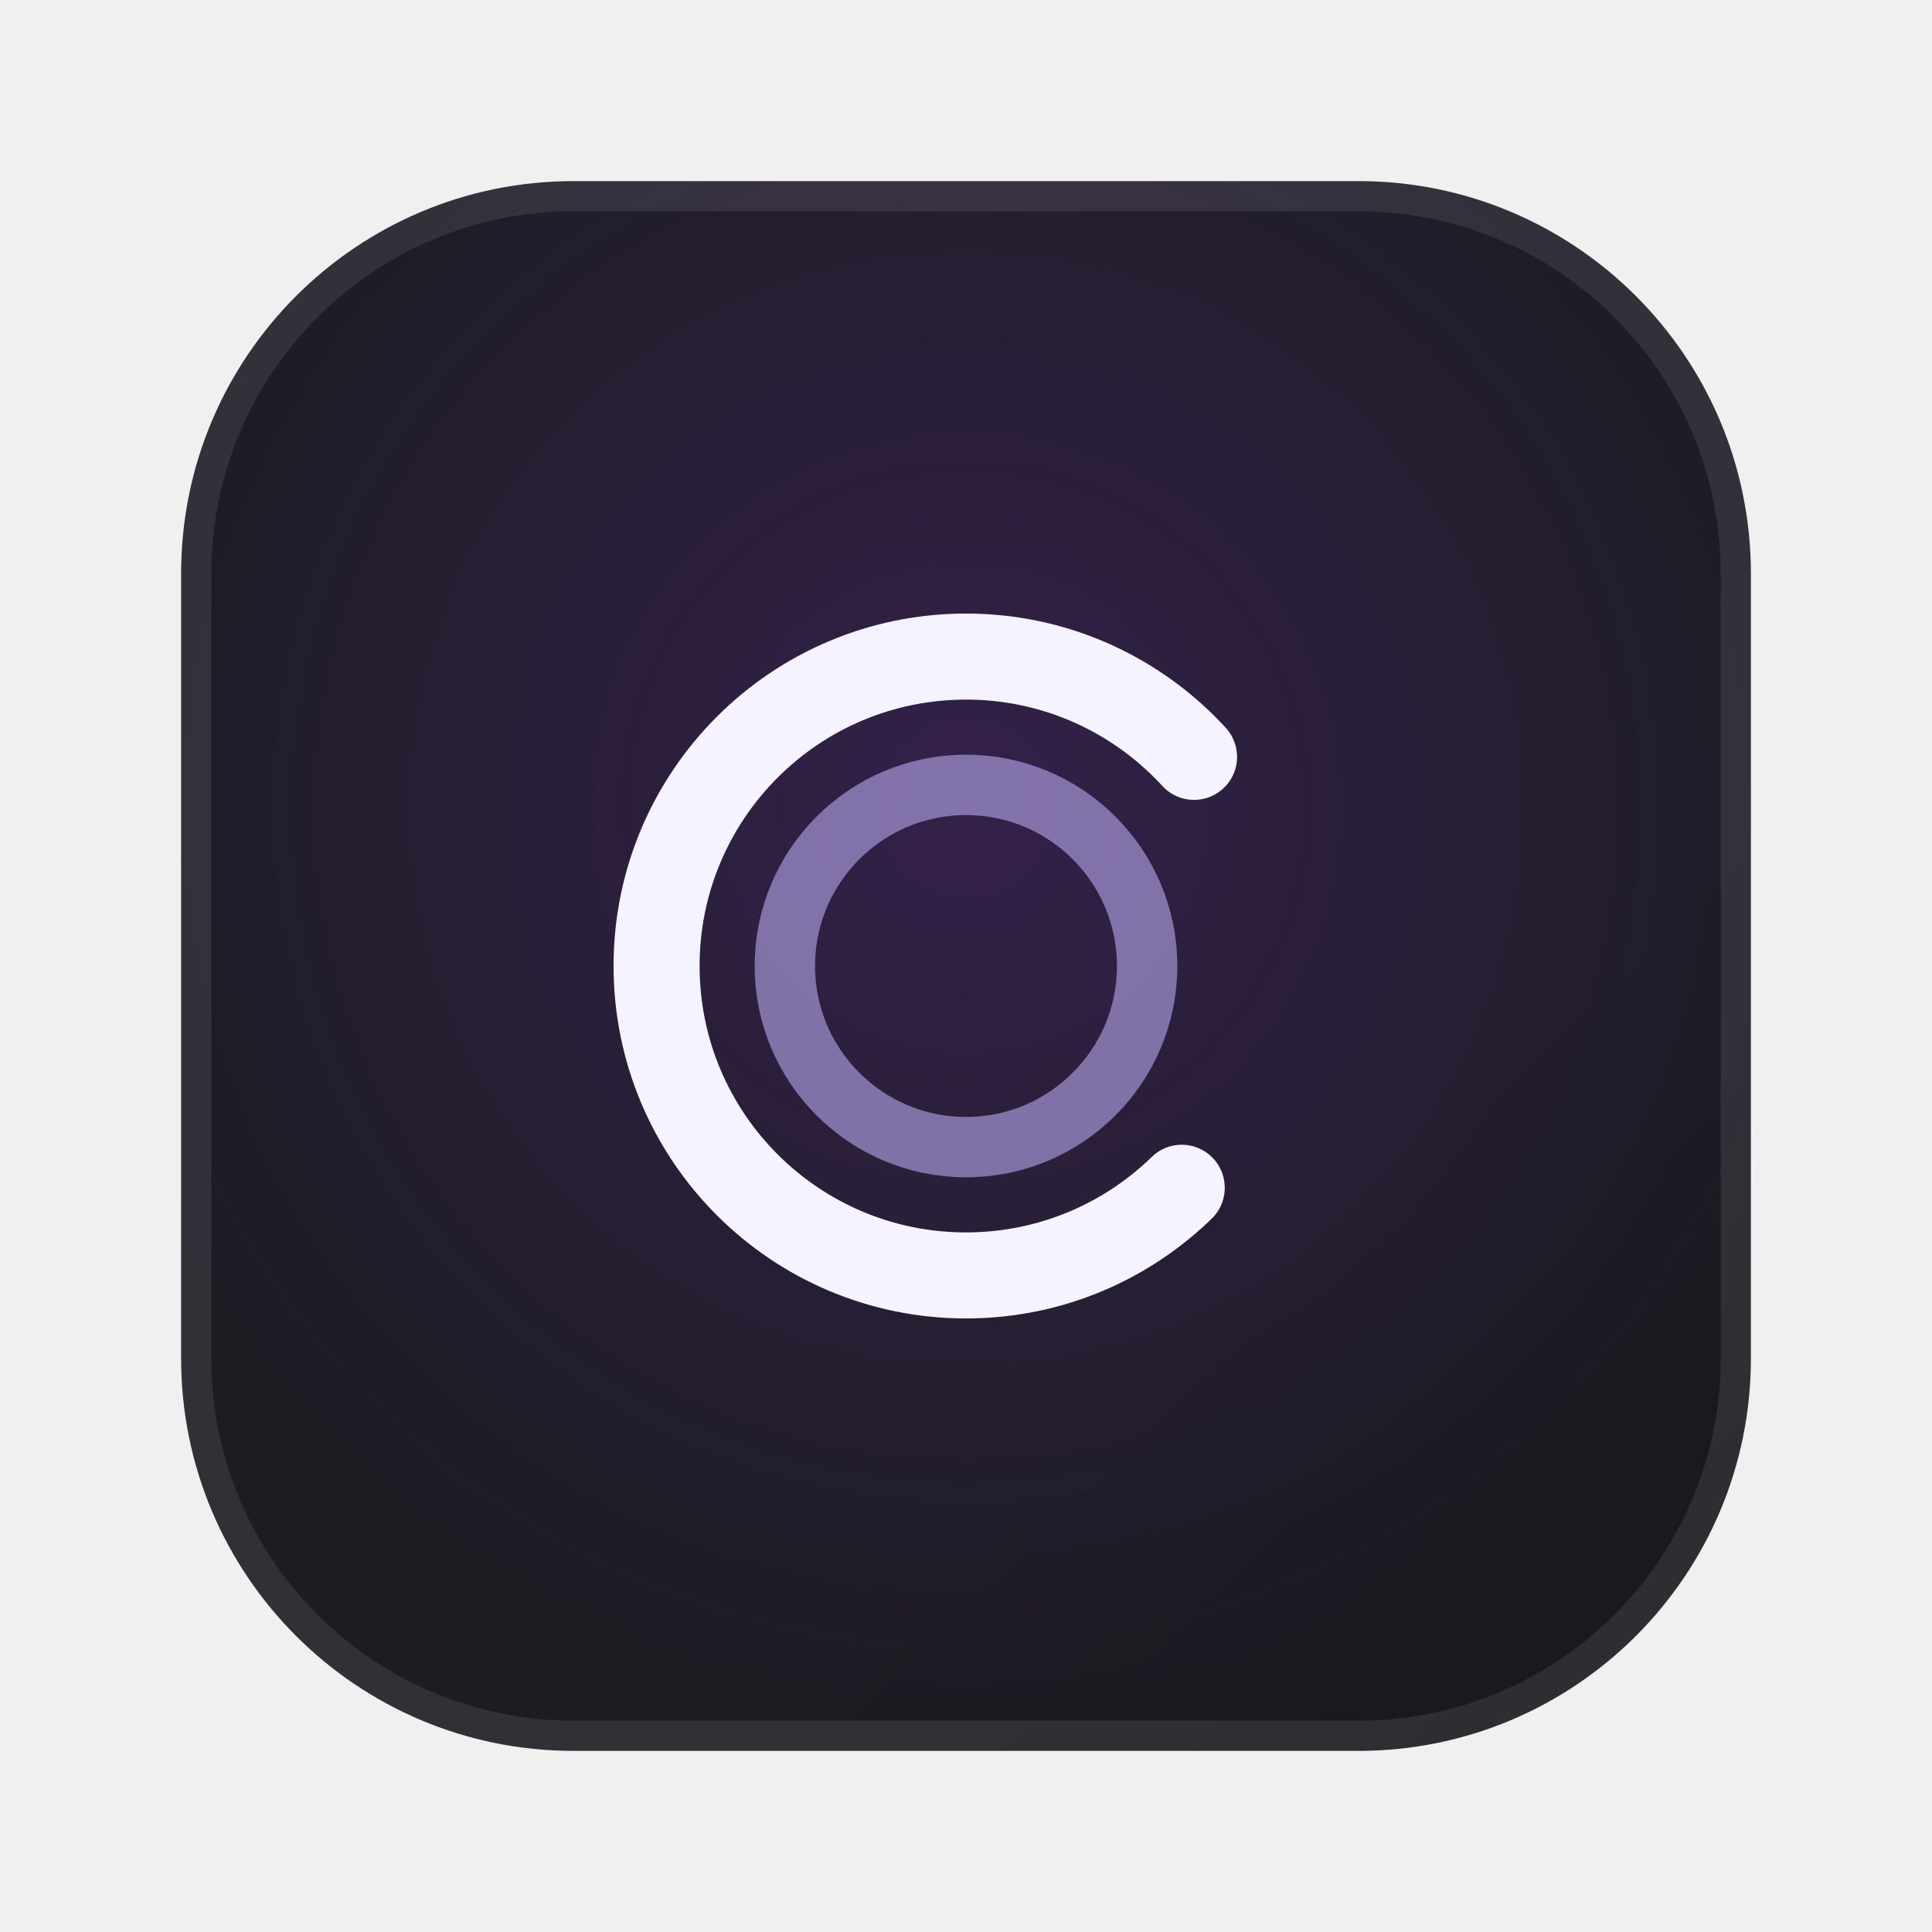
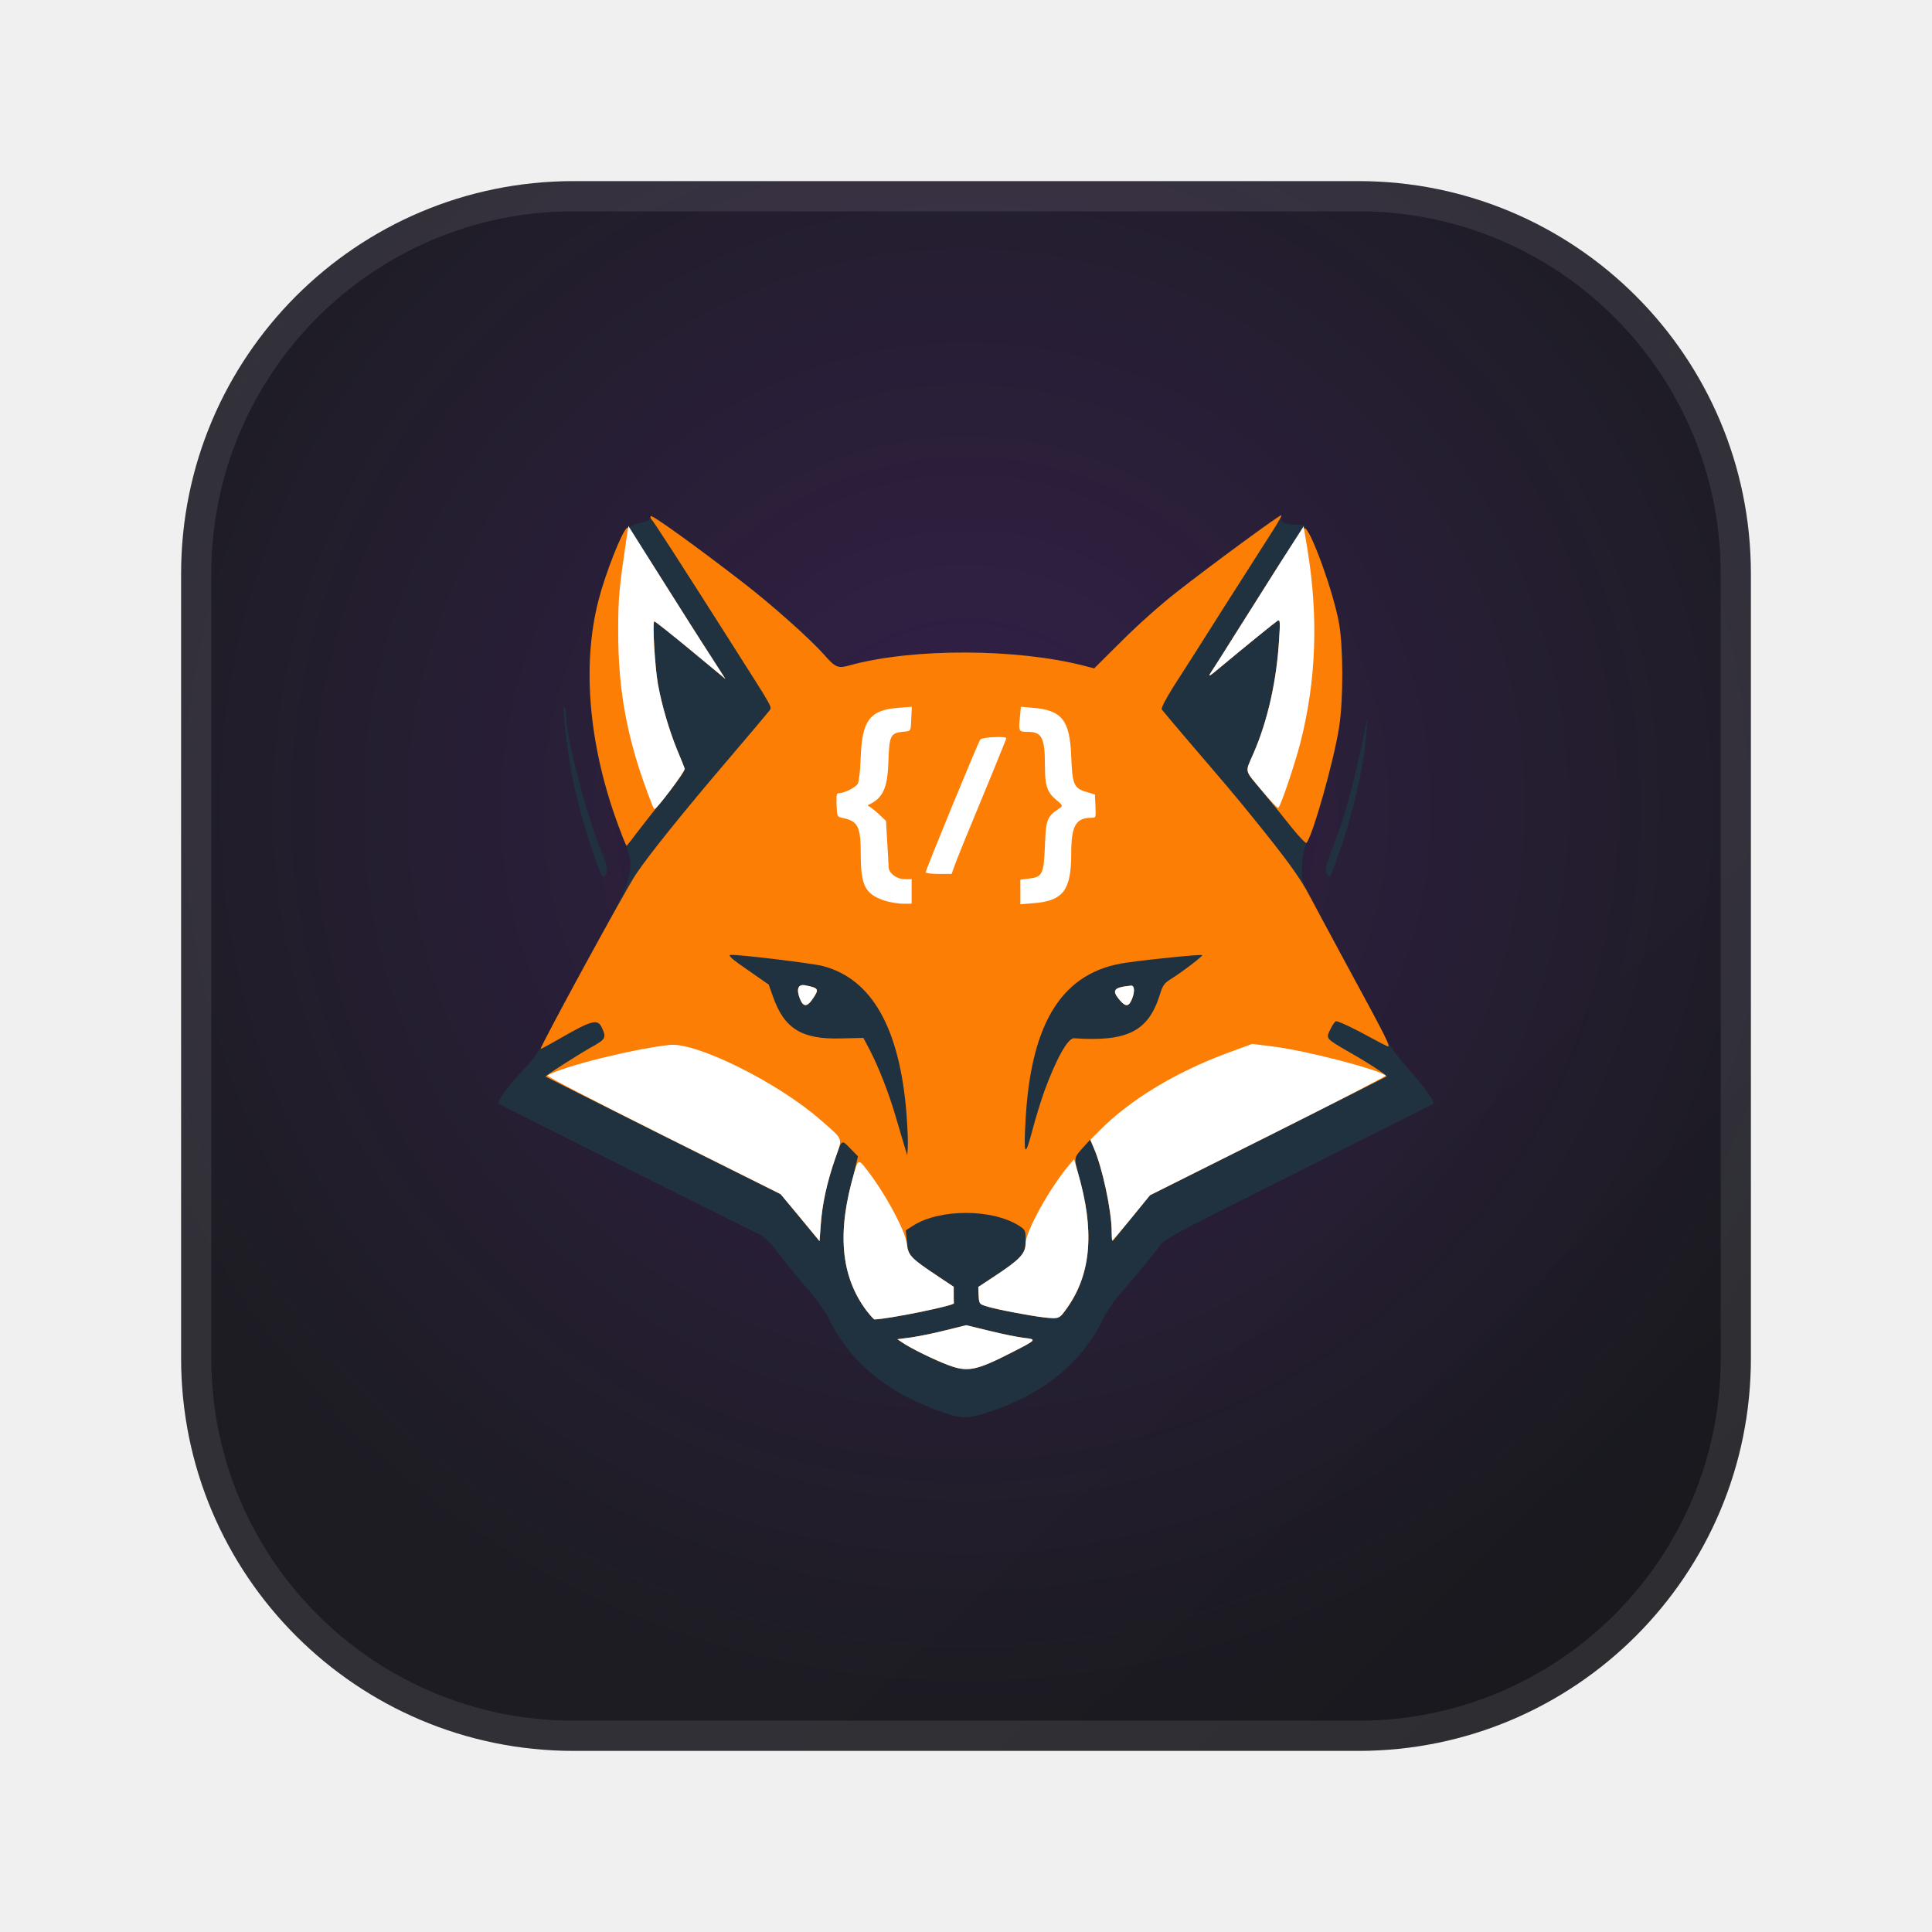
<svg xmlns="http://www.w3.org/2000/svg" viewBox="0 0 64 64" role="img" aria-label="FoxxyCode">
  <defs>
-     <linearGradient id="cmf-plate" x1="10" y1="8" x2="54" y2="54" gradientUnits="userSpaceOnUse">
+     <linearGradient id="fx-plate" x1="10" y1="8" x2="54" y2="54" gradientUnits="userSpaceOnUse">
      <stop offset="0" stop-color="#1c1c22" />
      <stop offset="1" stop-color="#101014" />
    </linearGradient>
-     <linearGradient id="cmf-stroke" x1="10" y1="10" x2="46" y2="46" gradientUnits="userSpaceOnUse">
-       <stop offset="0" stop-color="#f5f3ff" />
-       <stop offset="0.5" stop-color="#ddd6fe" />
-       <stop offset="1" stop-color="#a78bfa" />
-     </linearGradient>
-     <linearGradient id="cmf-stroke-inner" x1="14" y1="14" x2="42" y2="42" gradientUnits="userSpaceOnUse">
-       <stop offset="0" stop-color="#c4b5fd" stop-opacity="0.55" />
-       <stop offset="1" stop-color="#9333ea" stop-opacity="0.35" />
-     </linearGradient>
-     <radialGradient id="cmf-plate-glow" cx="50%" cy="40%" r="58%">
+     <radialGradient id="fx-plate-glow" cx="50%" cy="40%" r="58%">
      <stop offset="0" stop-color="#9333ea" stop-opacity="0.2" />
      <stop offset="1" stop-color="#9333ea" stop-opacity="0" />
    </radialGradient>
  </defs>
  <g transform="translate(32 32)">
-     <rect x="-26" y="-26" width="52" height="52" rx="13" fill="url(#cmf-plate)" />
-     <rect x="-26" y="-26" width="52" height="52" rx="13" fill="url(#cmf-plate-glow)" />
+     <rect x="-26" y="-26" width="52" height="52" rx="13" fill="url(#fx-plate)" />
+     <rect x="-26" y="-26" width="52" height="52" rx="13" fill="url(#fx-plate-glow)" />
    <rect x="-25.5" y="-25.5" width="51" height="51" rx="12.5" fill="none" stroke="rgba(255,255,255,0.09)" stroke-width="1" />
-     <g transform="rotate(90)">
-       <circle r="10.25" fill="none" stroke="url(#cmf-stroke)" stroke-width="2.85" stroke-linecap="round" stroke-dasharray="48.6 15.8" stroke-dashoffset="7.9" />
-       <circle r="6" fill="none" stroke="url(#cmf-stroke-inner)" stroke-width="2" />
+     <g transform="scale(0.0581) translate(-512 -524.5)">
+       <path fill="#20313f" fill-rule="evenodd" d="M500 779.4C468.4 768.9 446.8 751.5 434.2 726.5C431.7 721.5 427.1 714.9 422 709.1C417.5 704 410.3 695.1 405.9 689.4C399 680.5 397.2 678.8 392.2 676.5C381.7 671.6 246.5 603.8 245.6 603C244.4 601.8 250.3 593.6 259.4 583.9C266.3 576.6 268.7 573.1 275.9 559.4C280.4 550.7 291.9 529.4 301.3 512.2C323.1 472 323.8 469.3 316.5 451.5C294.6 398.2 291.5 342.7 307.9 298.3C315.8 276.8 317.9 273.7 326 272C330.6 271 332 270.3 332.2 268.7C332.5 267 335.8 269.1 352.9 281.8C393.9 312.1 417.6 331.8 430.9 346.8C437.7 354.5 438.9 355 446 353C481.8 343.2 541.2 343.4 579.6 353.4L585.1 354.8L600.8 339.2C617.4 322.7 632.7 310.1 668.5 283.8C694 265.1 692.1 266.3 691.7 269.1C691.5 271.7 693.9 272.7 700.7 272.9L705 273L709.6 282.6C728.5 322.1 731.8 364.7 719.5 413.5C715.8 427.8 710.7 443.8 706.2 454.5C704.4 459 703.7 462.4 703.6 468.5C703.5 477.7 700.3 470.9 729.4 524.5C738.7 541.5 748.2 559.4 750.5 564.1C753.5 569.9 757.4 575.5 762.9 581.6C772.7 592.4 779.5 601.9 778.4 603C777.9 603.5 743.3 620.9 701.5 641.8C627.3 678.9 625.4 679.9 622.1 684.5C618.5 689.5 605.3 705.5 598.2 713.5C595.8 716.2 592 722 589.8 726.5C577.1 751.8 555 769.4 523.2 779.4C513.1 782.6 509.6 782.6 500 779.4ZM301.1 464.8C290.1 433.1 285.4 411.8 282.6 380.6C282.4 377.6 282.5 376.3 283.1 377.1C283.6 377.9 284 379.7 284 381.1C284.1 394.6 295.1 437 304.1 459.1C307.4 467.1 307.9 469.1 307.1 471.3C305.4 475.6 304.5 474.6 301.1 464.8ZM718.2 472.8C716.3 470.9 716.8 468.1 720.5 458.5C728.1 439.2 733.2 420.8 739.9 387.5C740.8 382.9 740.9 383.2 740.4 390.5C739.3 408.4 733.1 436.1 725.1 458.9C719.3 475.2 719.8 474.4 718.2 472.8Z" />
+       <path fill="#fc7e05" fill-rule="evenodd" d="M502 752.1C494.2 749.2 480.5 742.5 475.7 739.2L472.9 737.3L481.2 736.2C485.8 735.5 494.6 733.7 500.8 732.1L512.1 729.3L525.3 732.5C532.6 734.3 541.4 736.1 544.9 736.5C552.6 737.4 552.5 737.5 538 744.9C517.8 755.2 513 756.2 502 752.1ZM455.1 720.8C441.7 702.7 438.7 679.6 446.2 650.5C447.3 646.1 448.7 640.4 449.3 637.7L450.4 633L446 628.5C440.9 623.3 441.3 622.9 436.9 635.8C432.6 648.3 429.9 661.1 429.2 672L428.5 681.4L417.5 668.1L406.6 654.8L339.5 621.3C302.7 602.9 272.4 587.7 272.3 587.6C271.8 587.2 290.4 575.3 298.2 570.9C306.7 566.2 307.1 565.4 304.3 559.5C301.9 554.5 298.7 555.3 279.5 566.4C274.1 569.5 269.6 571.9 269.5 571.8C268.8 571 317.6 481.5 323.6 472.5C330.5 462 350.9 436.6 377.3 405.7C389 392 399.1 380 399.9 378.9C401.4 376.7 402.5 378.6 380.5 344C348.8 294.1 333.5 270.4 332.7 269.9C332.2 269.5 331.9 268.7 332.2 268C332.6 266.8 359.1 285.9 385.3 306.2C401.1 318.4 422.9 337.8 430.9 346.8C437.7 354.5 438.9 355 446 353C481.8 343.2 541.2 343.4 579.6 353.4L585.1 354.8L600.8 339.2C610 330 623 318.4 632 311.4C652.4 295.4 691.3 266.9 691.8 267.5C692.1 267.8 689.9 271.7 687 276.2C684.1 280.8 671.8 300 659.7 319C647.7 338 634.5 358.8 630.3 365.2C625.9 372.2 623.2 377.4 623.6 378.2C624 378.8 630 385.9 636.8 393.9C661.9 423.2 664.9 426.7 676 440.4C694.7 463.5 702.5 474.2 707.7 484.1C710.4 489.3 720.2 507.4 729.4 524.5C751.7 565.5 754.5 571.1 752.3 570.3C751.3 569.9 746.9 567.6 742.5 565.2C733.9 560.4 724.6 556 723 556C722.4 556 721 558 719.8 560.5C717.1 566 716.9 565.7 730.5 573.6C741.5 579.8 752.4 587 751.8 587.5C751.6 587.7 721.2 603 684.2 621.5L616.9 655.2L606.2 668.3L595.5 681.5L595.3 676.5C594.6 662.3 589.6 639.1 584.9 628.4L582.8 623.5L578.3 628.5C573.3 634.2 573.3 633.3 577.4 648.5C585.6 679.1 582.2 704.1 567.5 722.4C564.6 726.1 560.8 726.1 541.5 722.4C520 718.4 519.5 718.2 519.2 712.4L519 707.5L528.1 701.5C543.6 691.3 546 688.6 546 681.2C546 675.1 545.9 675 542.1 672.5C526.8 662.9 497.2 662.9 482.1 672.4L477.7 675.2L478.3 681.8C478.9 689.6 479.8 690.7 495.7 701.2L505 707.4L505 711.7C505 714.1 505 716.3 505.1 716.8C505.2 718.2 467.3 725.9 459.8 726C459.4 726 457.3 723.6 455.1 720.8ZM478.1 609.2C474.3 560.1 458.4 531.8 430.3 524.5C424.1 522.9 381 517.7 377.7 518.2C376.1 518.4 378.7 520.7 387.6 526.8L399.5 535.1L401.9 541.8C408.3 560.2 418.3 566.4 440.5 565.8L453.5 565.5L457.2 572.5C462.1 581.9 468.1 597.2 471.8 610C473.5 615.8 475.7 623.2 476.7 626.5L478.5 632.5L478.8 628C479 625.5 478.7 617.1 478.1 609.2ZM556.7 595.8C563.5 577.3 570.1 565.5 573.6 565.7C604.1 567.8 616.1 561.7 622.6 540.6C624.1 535.7 625.1 534.3 628.4 532.2C635.2 528 647.2 518.8 646.7 518.3C646.1 517.8 618.7 520.4 603.5 522.6C567.4 527.6 549.2 555.8 546 611.7C544.8 632.7 545.6 634.2 549.7 618.7C551.5 611.7 554.7 601.4 556.7 595.8ZM417.4 543.4C415.1 537.8 416.2 534.7 420.3 535.5C428.1 537.1 428.4 537.6 424.7 543.1C421.5 547.9 419.3 548 417.4 543.4ZM599.6 543.9C594.9 538.3 596.1 536.7 606 535.7C608.1 535.4 608.4 539.1 606.6 543.4C604.8 547.8 603 547.9 599.6 543.9ZM315.2 448.2C297.2 401.5 292.6 354 302.5 315.9C306.4 300.7 316 276.3 318.8 274.6C319.3 274.3 328.1 287.2 338.6 304C349 320.5 361.4 340.1 366.2 347.4L374.8 360.8L355 344.4C344.1 335.4 334.8 328 334.3 328C333.1 328 334.6 354.1 336.4 364C338.6 376 342.7 389.9 347.2 401C349.4 406.2 351.4 411.2 351.6 412C351.9 413 347.9 418.8 341.3 427C335.3 434.4 327.8 444 324.6 448.2C321.4 452.5 318.6 456 318.5 456C318.3 456 316.8 452.5 315.2 448.2ZM697.9 445.8C693.9 440.7 686.4 431.5 681.3 425.3C670.4 412.2 671 414.6 675.9 403.3C684 384.7 689.1 362 690.5 338.6C691.2 328.2 691.1 326.9 689.7 327.6C688.3 328.5 671.2 342.3 656.5 354.6C651 359.2 649.9 359.9 651.4 357.5C652.5 355.9 659.1 345.5 666 334.5C700.4 279.9 704.3 274 705.6 275.1C709.6 278.4 721.5 311.9 724.6 328.6C727.1 342 727.2 372.9 724.7 388.5C721.7 407.7 709.5 450.9 706.1 454.3C705.7 454.7 702 450.9 697.9 445.8Z" />
+       <path fill="#ffffff" fill-rule="evenodd" d="M502 752.1C494.2 749.2 480.5 742.5 475.7 739.2L472.9 737.3L481.2 736.2C485.8 735.5 494.6 733.7 500.8 732.1L512.1 729.3L525.3 732.5C532.6 734.3 541.4 736.1 544.9 736.5C552.6 737.4 552.5 737.5 538 744.9C517.8 755.2 513 756.2 502 752.1ZM455.1 720.8C440.5 701.1 438.3 676.1 448.4 641.8C450.4 635 450.9 634.8 454.8 639.8C465.5 653.3 477.5 675.5 478.3 683C479 689.5 480.7 691.2 495.7 701.2L505 707.4L505 711.7C505 714.1 505 716.3 505.1 716.8C505.2 718.2 467.3 725.9 459.8 726C459.4 726 457.3 723.6 455.1 720.8ZM556.8 724.9C548.8 724 530.2 720.5 524 718.6C519.5 717.3 519.5 717.3 519.2 712.4L519 707.5L528.1 701.5C542.7 691.9 546 688.4 546 682.6C546 675.8 560.1 650.5 570.7 638.1L573.6 634.7L575.8 642.2C585.4 675.3 583.5 699.6 569.9 719C565.1 725.9 565.3 725.8 556.8 724.9ZM417.4 667.9L406.2 654.5L339.1 621C301.1 602 272.6 587.3 273.3 586.9C282.8 581.6 321.6 571.9 343 569.5C358.2 567.8 404.8 591 429 612.2C442.5 624.1 441.7 622 437.5 634.1C432.7 647.9 430 660.4 429.2 671.9L428.5 681.4L417.4 667.9ZM595 675.2C595 664 589.8 639.6 584.9 628.3L582.9 623.6L588.2 618.3C605.3 600.9 631.7 584.9 661.6 573.9L675.2 568.9L687.8 570.5C706.4 572.9 747.3 583.5 751.3 587C751.7 587.3 721.6 602.8 684.5 621.4L616.9 655.2L606.4 668.1C600.6 675.2 595.7 681 595.4 681C595.2 681 595 678.4 595 675.2ZM417.4 543.4C415.1 537.8 416.2 534.7 420.3 535.5C428.1 537.1 428.4 537.6 424.7 543.1C421.5 547.9 419.3 548 417.4 543.4ZM599.6 543.9C594.9 538.3 596.1 536.7 606 535.7C608.1 535.4 608.4 539.1 606.6 543.4C604.8 547.8 603 547.9 599.6 543.9ZM465.2 487.1C454.5 483.4 452.1 478.7 452 461.3C452 445 450.5 441.9 441.7 440.1C438.5 439.4 438.5 439.4 438.2 432.7C438 427.2 438.2 426 439.4 426C442.5 426 449.1 422.7 450.3 420.6C451 419.4 451.7 412.9 452 405C452.8 384.3 457.3 378.5 473.4 377.3L481.1 376.7L480.8 383.6C480.5 390.5 480.5 390.5 477.5 390.8C468.7 391.6 468.3 392.3 467.7 409C467.2 423.1 464.5 428.8 456.8 432.4C455.8 432.9 455.8 433.1 456.9 433.6C457.7 434 460.2 436 462.4 438L466.4 441.8L467.1 454.1C467.5 460.9 467.9 467.3 467.9 468.3C468.1 471.7 472.6 475 477 475L481 475L481 482L481 489L475.8 489C472.9 488.9 468.1 488.1 465.2 487.1ZM543 482.3L543 475.3L547.6 474.7C555.6 473.8 556.3 472.3 557 456.1C557.6 440.5 558 439.4 566 434.1C567.2 433.2 566.8 432.5 563.6 429.9C558.2 425.4 557 421.8 557 410.3C557 394.3 555.3 391 547.1 391C542.1 391 541.9 390.6 542.7 383L543.3 376.7L550.3 377.3C566.7 378.7 571.2 384.3 572 405C572.6 421.1 573.5 423.2 580.8 425.3L585.5 426.7L585.8 433.4C586.1 439.9 586.1 440 583.5 440C574.6 440 572 444.6 572 460.3C572 481.4 567.4 487.4 550.4 488.7L543 489.3L543 482.3ZM489 471.1C489 469.7 519 396.7 520.2 395.3C521.2 394 535 393.4 535 394.6C535 394.9 531.4 403.8 527.1 414.3C510.4 454.6 506.8 463.6 505.3 467.8L503.8 472L496.4 472C492.3 472 489 471.6 489 471.1ZM332.9 432.2C319.1 397 313.6 368.7 313.7 333C313.7 314.5 314.2 309.5 318.3 281.5L319.5 273.6L338.5 303.8C349 320.4 361.4 340.1 366.2 347.4L374.8 360.8L355 344.4C344.1 335.4 334.8 328 334.3 328C333.1 328 334.6 354.1 336.4 364C338.6 376 342.7 389.9 347.2 401C349.4 406.2 351.4 411.2 351.6 412C352 413.3 335.9 435 334.4 435C334.2 435 333.5 433.8 332.9 432.2ZM680.7 424.5C670.5 412.2 671 414.6 675.9 403.3C684 384.7 689.1 362 690.5 338.6C691.2 328.2 691.1 326.9 689.7 327.6C688.3 328.5 671.2 342.3 656.5 354.6C651 359.2 649.9 359.9 651.4 357.5C652.5 355.9 659.1 345.5 666 334.5C672.9 323.5 684.4 305.3 691.5 294.1L704.5 273.8L706.7 287.1C713 325.7 711.7 361.9 702.6 397.4C699.4 409.7 691.7 432.6 690.1 434.3C689.7 434.7 685.5 430.3 680.7 424.5Z" />
    </g>
  </g>
</svg>
